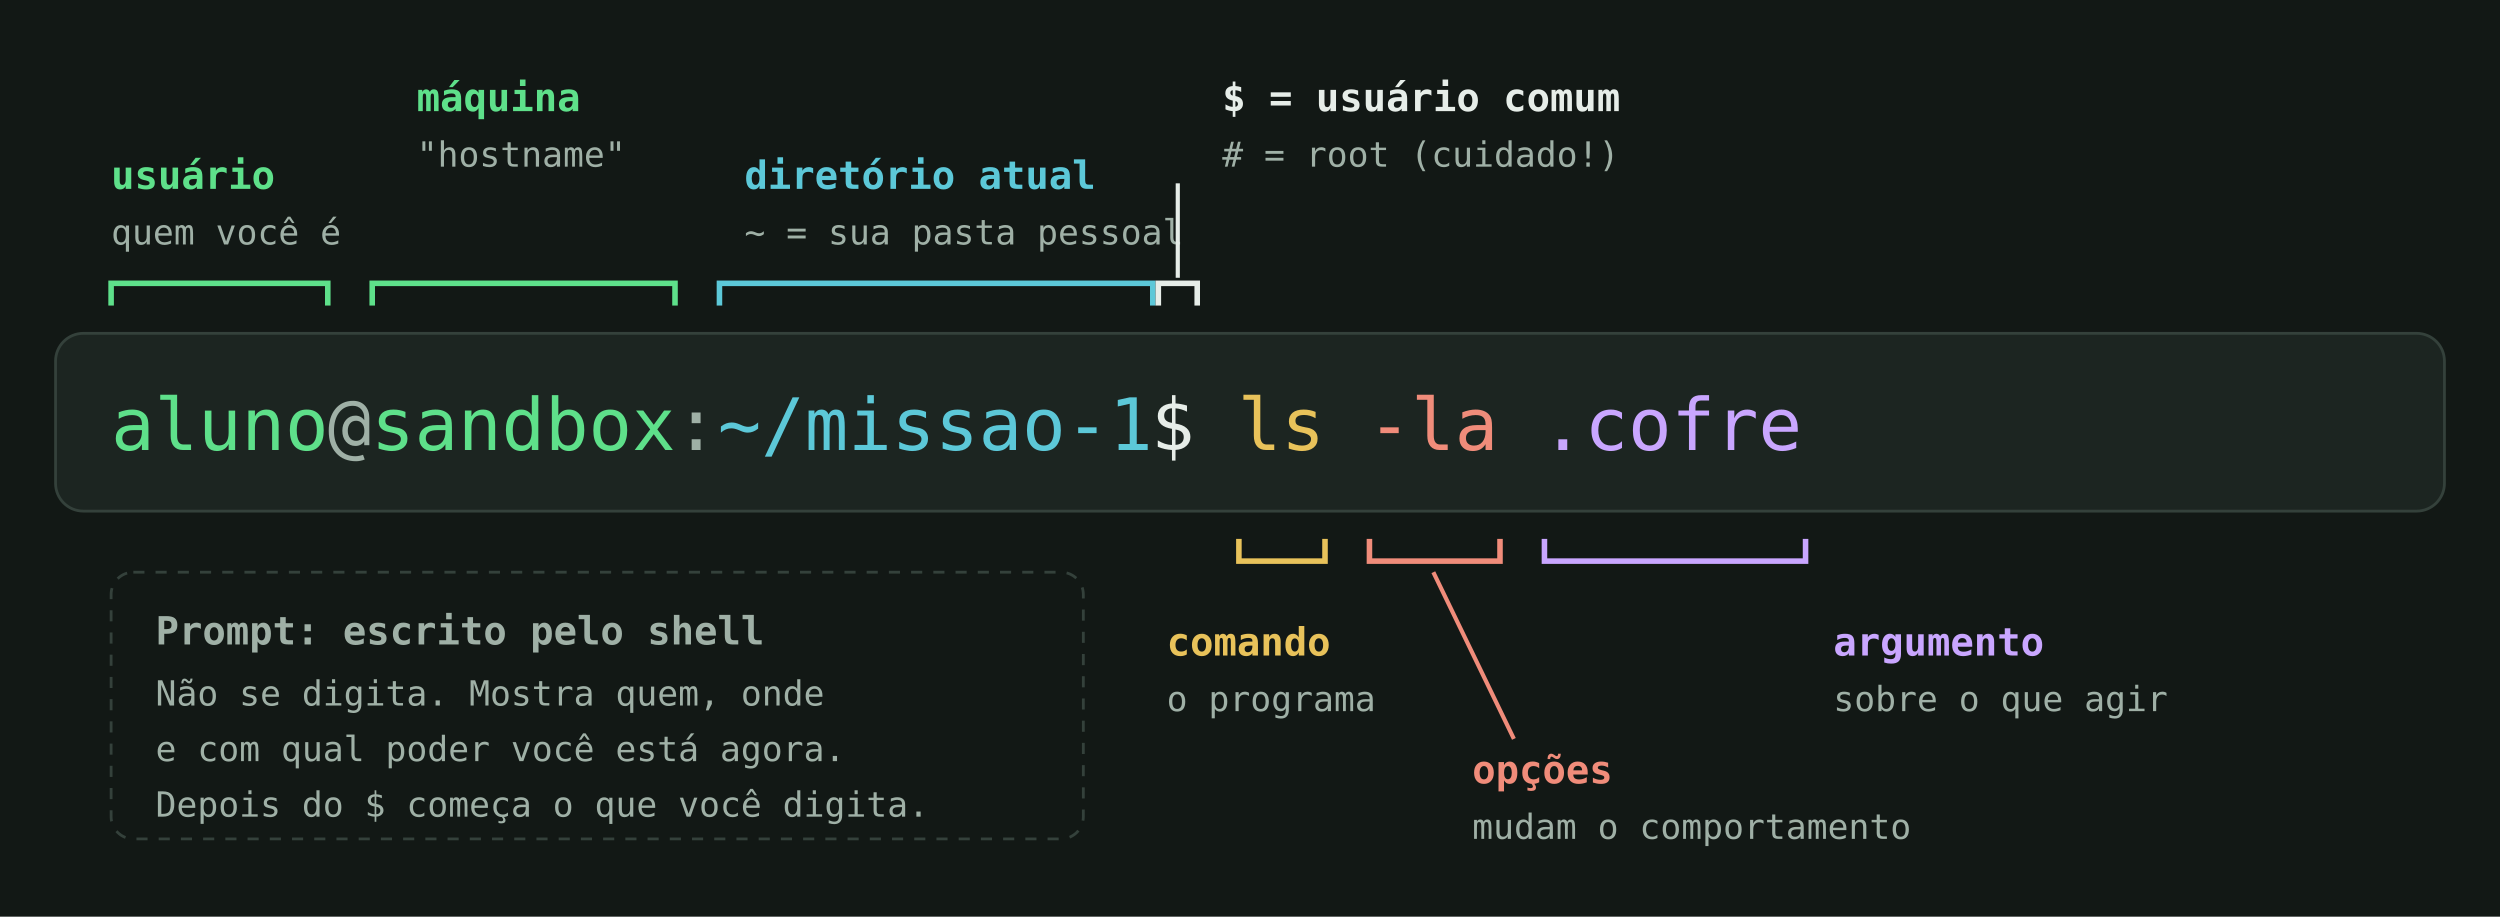
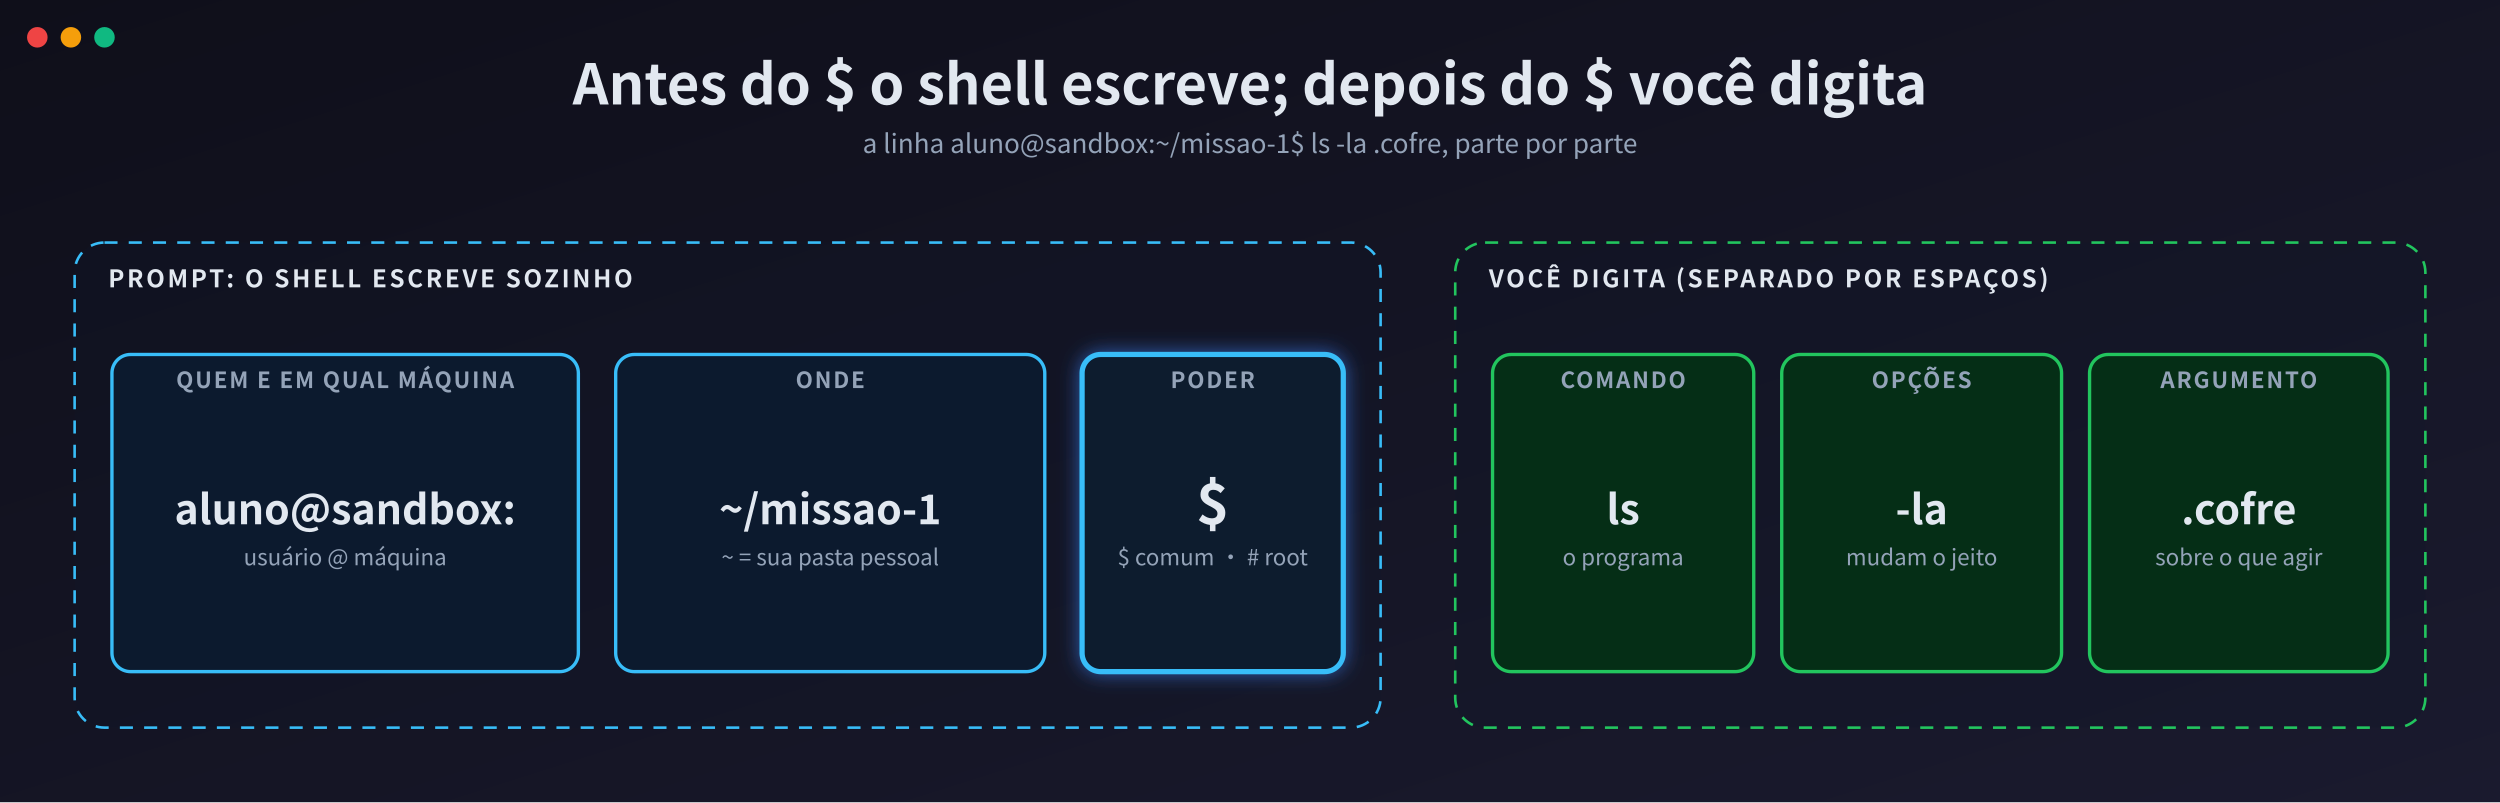
- <svg xmlns="http://www.w3.org/2000/svg" viewBox="0 0 900 330" role="img" aria-labelledby="t d">
-   <style>
-     text { font-family: ui-monospace, "DejaVu Sans Mono", Menlo, Consolas, monospace; }
-     .cmd { font-size: 26px; }
-     .lbl { font-size: 14px; font-weight: 700; }
-     .sub { font-size: 12.5px; fill: #9fb0a6; }
-   </style>
-   <rect width="900" height="330" fill="#121815" />
-   <rect x="20" y="120" width="860" height="64" rx="10" fill="#1c2521" stroke="#34413b" />
-   <text class="cmd" x="40.0" y="162" fill="#5ee08a" textLength="78.0" lengthAdjust="spacingAndGlyphs">aluno</text>
-   <text class="cmd" x="118.0" y="162" fill="#9fb0a6" textLength="15.6" lengthAdjust="spacingAndGlyphs">@</text>
-   <text class="cmd" x="133.6" y="162" fill="#5ee08a" textLength="109.2" lengthAdjust="spacingAndGlyphs">sandbox</text>
-   <text class="cmd" x="242.8" y="162" fill="#9fb0a6" textLength="15.6" lengthAdjust="spacingAndGlyphs">:</text>
-   <text class="cmd" x="258.4" y="162" fill="#5cc8d8" textLength="156.0" lengthAdjust="spacingAndGlyphs">~/missao-1</text>
-   <text class="cmd" x="414.4" y="162" fill="#e6ede8" textLength="15.6" lengthAdjust="spacingAndGlyphs">$</text>
-   <text class="cmd" x="445.6" y="162" fill="#e8c25a" textLength="31.2" lengthAdjust="spacingAndGlyphs">ls</text>
-   <text class="cmd" x="492.4" y="162" fill="#f08c7a" textLength="46.8" lengthAdjust="spacingAndGlyphs">-la</text>
-   <text class="cmd" x="554.8" y="162" fill="#c9a6ff" textLength="93.6" lengthAdjust="spacingAndGlyphs">.cofre</text>
-   <g stroke-width="2" fill="none">
-     <path d="M40 110 v-8 h78 v8" stroke="#5ee08a" />
-     <path d="M134 110 v-8 h109 v8" stroke="#5ee08a" />
-     <path d="M259 110 v-8 h156 v8" stroke="#5cc8d8" />
-     <path d="M417 110 v-8 h14 v8" stroke="#e6ede8" />
+ <svg xmlns="http://www.w3.org/2000/svg" viewBox="0 0 1340 430" width="1340" height="430" data-generator="fireworks-tech-graph" data-schema-version="1" data-text-metrics="heuristic-v1" data-style-id="2" data-visual-theme="Dark Terminal" data-diagram-type="architecture" data-motion-scene="" data-semantic-profile="generic" data-semantic-valid="true" data-quality-profile="standard" data-max-bends-per-edge="12" data-max-total-bends="100" data-max-route-stretch="5.0" data-max-bridged-crossings="8" data-min-node-gap="0.0" data-min-container-gutter="0.0" data-min-label-clearance="2.0" data-min-segment-length="0.0">
+   <defs>
+     <marker id="arrowA" markerWidth="10" markerHeight="7" refX="9" refY="3.5" orient="auto">
+       <polygon points="0 0, 10 3.5, 0 7" fill="#a855f7" />
+     </marker>
+     <marker id="arrowB" markerWidth="10" markerHeight="7" refX="9" refY="3.5" orient="auto">
+       <polygon points="0 0, 10 3.5, 0 7" fill="#22c55e" />
+     </marker>
+     <marker id="arrowC" markerWidth="10" markerHeight="7" refX="9" refY="3.5" orient="auto">
+       <polygon points="0 0, 10 3.5, 0 7" fill="#38bdf8" />
+     </marker>
+     <marker id="arrowE" markerWidth="10" markerHeight="7" refX="9" refY="3.5" orient="auto">
+       <polygon points="0 0, 10 3.5, 0 7" fill="#fb7185" />
+     </marker>
+     <marker id="arrowF" markerWidth="10" markerHeight="7" refX="9" refY="3.5" orient="auto">
+       <polygon points="0 0, 10 3.5, 0 7" fill="#f59e0b" />
+     </marker>
+     <marker id="arrowG" markerWidth="10" markerHeight="7" refX="9" refY="3.5" orient="auto">
+       <polygon points="0 0, 10 3.5, 0 7" fill="#f97316" />
+     </marker>
+     <marker id="arrowH" markerWidth="10" markerHeight="7" refX="9" refY="3.5" orient="auto">
+       <polygon points="0 0, 10 3.5, 0 7" fill="#94a3b8" />
+     </marker>
+     <linearGradient id="terminalGradient" x1="0%" y1="0%" x2="100%" y2="100%">
+       <stop offset="0%" stop-color="#0f0f1a" />
+       <stop offset="100%" stop-color="#1a1a2e" />
+     </linearGradient>
+     <filter id="glowBlue" x="-30%" y="-30%" width="160%" height="160%">
+       <feDropShadow dx="0" dy="0" stdDeviation="5" flood-color="#3b82f6" flood-opacity="0.65" />
+     </filter>
+     <filter id="glowPurple" x="-30%" y="-30%" width="160%" height="160%">
+       <feDropShadow dx="0" dy="0" stdDeviation="5" flood-color="#a855f7" flood-opacity="0.72" />
+     </filter>
+     <filter id="glowGreen" x="-30%" y="-30%" width="160%" height="160%">
+       <feDropShadow dx="0" dy="0" stdDeviation="5" flood-color="#22c55e" flood-opacity="0.62" />
+     </filter>
+     <filter id="glowOrange" x="-30%" y="-30%" width="160%" height="160%">
+       <feDropShadow dx="0" dy="0" stdDeviation="5" flood-color="#f97316" flood-opacity="0.62" />
+     </filter>
+     <style>
+     text { font-family: 'SF Mono', 'Fira Code', Menlo, 'Noto Sans CJK SC', 'Microsoft YaHei', 'SimHei', monospace; }
+     .title { font-size: 30px; font-weight: 700; fill: #e2e8f0; }
+     .subtitle { font-size: 14px; font-weight: 500; fill: #94a3b8; }
+     .section { font-size: 13px; font-weight: 700; fill: #e2e8f0; letter-spacing: 1.4px; }
+     .section-sub { font-size: 12px; font-weight: 500; fill: #94a3b8; }
+     .node-title { font-weight: 700; fill: #e2e8f0; }
+     .node-sub { font-weight: 500; fill: #94a3b8; }
+     .node-type { font-size: 12px; font-weight: 700; fill: #94a3b8; letter-spacing: 0.08em; }
+     .arrow-label { font-size: 12px; font-weight: 600; fill: #cbd5e1; }
+     .legend { font-size: 12px; font-weight: 500; fill: #94a3b8; }
+     .footnote { font-size: 12px; font-weight: 500; fill: #94a3b8; }
+     .metric-label { font-size: 8.5px; font-weight: 700; fill: #94a3b8; text-transform: uppercase; }
+     .metric-value { font-size: 9.5px; font-weight: 700; fill: #e2e8f0; }
+     </style>
+   </defs>
+   <rect data-graph-role="background" width="1340.0" height="430.0" fill="url(#terminalGradient)" />
+   <circle cx="20.0" cy="20" r="5.5" fill="#ef4444" />
+   <circle cx="38.0" cy="20" r="5.5" fill="#f59e0b" />
+   <circle cx="56.0" cy="20" r="5.5" fill="#10b981" />
+   <text x="670.0" y="56" text-anchor="middle" class="title">Antes do $ o shell escreve; depois do $ você digita</text>
+   <text x="670.0" y="82" text-anchor="middle" class="subtitle">a linha aluno@sandbox:~/missao-1$ ls -la .cofre, parte por parte</text>
+   <g id="prompt" data-graph-role="container" data-container-id="prompt" data-semantic-role="boundary" data-graph-bounds="40,130,740,390">
+     <rect data-graph-role="container" x="40.0" y="130.0" width="700.0" height="260.0" rx="16.0" fill="rgba(15,23,42,0.28)" stroke="#38bdf8" stroke-width="1.4" stroke-dasharray="7 6" />
+     <text x="58.0" y="154.0" class="section">PROMPT: O SHELL ESCREVE SOZINHO</text>
+     <rect id="prompt-header" data-graph-role="reserved" data-reserved-kind="container-header" x="48" y="136" width="248.66" height="30" fill="none" stroke="none" />
  </g>
-   <text class="lbl" x="40" y="68" fill="#5ee08a">usuário</text>
-   <text class="sub" x="40" y="88">quem você é</text>
-   <text class="lbl" x="150" y="40" fill="#5ee08a">máquina</text>
-   <text class="sub" x="150" y="60">"hostname"</text>
-   <text class="lbl" x="268" y="68" fill="#5cc8d8">diretório atual</text>
-   <text class="sub" x="268" y="88">~ = sua pasta pessoal</text>
-   <text class="lbl" x="440" y="40" fill="#e6ede8">$ = usuário comum</text>
-   <text class="sub" x="440" y="60"># = root (cuidado!)</text>
-   <line x1="424" y1="66" x2="424" y2="100" stroke="#e6ede8" stroke-width="1.5" />
-   <g stroke-width="2" fill="none">
-     <path d="M446 194 v8 h31 v-8" stroke="#e8c25a" />
-     <path d="M493 194 v8 h47 v-8" stroke="#f08c7a" />
-     <path d="M556 194 v8 h94 v-8" stroke="#c9a6ff" />
+   <g id="typed" data-graph-role="container" data-container-id="typed" data-semantic-role="boundary" data-graph-bounds="780,130,1300,390">
+     <rect data-graph-role="container" x="780.0" y="130.0" width="520.0" height="260.0" rx="16.0" fill="rgba(15,23,42,0.28)" stroke="#22c55e" stroke-width="1.4" stroke-dasharray="7 6" />
+     <text x="798.0" y="154.0" class="section">VOCÊ DIGITA (SEPARADO POR ESPAÇOS)</text>
+     <rect id="typed-header" data-graph-role="reserved" data-reserved-kind="container-header" x="788" y="136" width="268.16" height="30" fill="none" stroke="none" />
  </g>
-   <text class="lbl" x="420" y="236" fill="#e8c25a">comando</text>
-   <text class="sub" x="420" y="256">o programa</text>
-   <text class="lbl" x="530" y="282" fill="#f08c7a">opções</text>
-   <text class="sub" x="530" y="302">mudam o comportamento</text>
-   <text class="lbl" x="660" y="236" fill="#c9a6ff">argumento</text>
-   <text class="sub" x="660" y="256">sobre o que agir</text>
-   <line x1="516" y1="206" x2="545" y2="266" stroke="#f08c7a" stroke-width="1.5" />
-   <rect x="40" y="206" width="350" height="96" rx="8" fill="none" stroke="#34413b" stroke-dasharray="4 4" />
-   <text class="lbl" x="56" y="232" fill="#9fb0a6">Prompt: escrito pelo shell</text>
-   <text class="sub" x="56" y="254">Não se digita. Mostra quem, onde</text>
-   <text class="sub" x="56" y="274">e com qual poder você está agora.</text>
-   <text class="sub" x="56" y="294">Depois do $ começa o que você digita.</text>
+   <g id="node-who" data-graph-role="node" data-node-id="who" data-semantic-role="rect" data-motion-role="" data-motion-stage="" data-motion-order="" data-parent="prompt" data-deployment-id="" data-topic-id="" data-span-id="" data-station-order="" data-status="" data-start-ms="" data-duration-ms="" data-parent-span="" data-graph-bounds="60,190,310,360">
+     <rect x="60.0" y="190.0" width="250.0" height="170.0" rx="10.0" fill="#0c1a2e" stroke="#38bdf8" stroke-width="1.8" />
+     <text x="185.0" y="208.0" text-anchor="middle" class="node-type">QUEM E EM QUAL MÁQUINA</text>
+     <text data-text-role="title" data-full-text="aluno@sandbox:" data-text-max-width="226.0" x="185.0" y="281.0" text-anchor="middle" class="node-title" font-size="22.0">aluno@sandbox:</text>
+     <text data-text-role="subtitle" data-full-text="usuário @ máquina" data-text-max-width="226.0" x="185.0" y="303.0" text-anchor="middle" class="node-sub" font-size="12">usuário @ máquina</text>
+   </g>
+   <g id="node-where" data-graph-role="node" data-node-id="where" data-semantic-role="rect" data-motion-role="" data-motion-stage="" data-motion-order="" data-parent="prompt" data-deployment-id="" data-topic-id="" data-span-id="" data-station-order="" data-status="" data-start-ms="" data-duration-ms="" data-parent-span="" data-graph-bounds="330,190,560,360">
+     <rect x="330.0" y="190.0" width="230.0" height="170.0" rx="10.0" fill="#0c1a2e" stroke="#38bdf8" stroke-width="1.8" />
+     <text x="445.0" y="208.0" text-anchor="middle" class="node-type">ONDE</text>
+     <text data-text-role="title" data-full-text="~/missao-1" data-text-max-width="206.0" x="445.0" y="281.0" text-anchor="middle" class="node-title" font-size="22.0">~/missao-1</text>
+     <text data-text-role="subtitle" data-full-text="~ = sua pasta pessoal" data-text-max-width="206.0" x="445.0" y="303.0" text-anchor="middle" class="node-sub" font-size="12">~ = sua pasta pessoal</text>
+   </g>
+   <g id="node-power" data-graph-role="node" data-node-id="power" data-semantic-role="rect" data-motion-role="" data-motion-stage="" data-motion-order="" data-parent="prompt" data-deployment-id="" data-topic-id="" data-span-id="" data-station-order="" data-status="" data-start-ms="" data-duration-ms="" data-parent-span="" data-graph-bounds="580,190,720,360">
+     <rect x="580.0" y="190.0" width="140.0" height="170.0" rx="10.0" fill="#0c1a2e" stroke="#38bdf8" stroke-width="2.8" filter="url(#glowBlue)" />
+     <text x="650.0" y="208.0" text-anchor="middle" class="node-type">PODER</text>
+     <text data-text-role="title" data-full-text="$" data-text-max-width="116.0" x="650.0" y="281.0" text-anchor="middle" class="node-title" font-size="30.0">$</text>
+     <text data-text-role="subtitle" data-full-text="$ comum · # root" data-text-max-width="116.0" x="650.0" y="303.0" text-anchor="middle" class="node-sub" font-size="12">$ comum · # root</text>
+   </g>
+   <g id="node-cmd" data-graph-role="node" data-node-id="cmd" data-semantic-role="rect" data-motion-role="" data-motion-stage="" data-motion-order="" data-parent="typed" data-deployment-id="" data-topic-id="" data-span-id="" data-station-order="" data-status="" data-start-ms="" data-duration-ms="" data-parent-span="" data-graph-bounds="800,190,940,360">
+     <rect x="800.0" y="190.0" width="140.0" height="170.0" rx="10.0" fill="#052e16" stroke="#22c55e" stroke-width="1.8" />
+     <text x="870.0" y="208.0" text-anchor="middle" class="node-type">COMANDO</text>
+     <text data-text-role="title" data-full-text="ls" data-text-max-width="116.0" x="870.0" y="281.0" text-anchor="middle" class="node-title" font-size="22.0">ls</text>
+     <text data-text-role="subtitle" data-full-text="o programa" data-text-max-width="116.0" x="870.0" y="303.0" text-anchor="middle" class="node-sub" font-size="12">o programa</text>
+   </g>
+   <g id="node-opt" data-graph-role="node" data-node-id="opt" data-semantic-role="rect" data-motion-role="" data-motion-stage="" data-motion-order="" data-parent="typed" data-deployment-id="" data-topic-id="" data-span-id="" data-station-order="" data-status="" data-start-ms="" data-duration-ms="" data-parent-span="" data-graph-bounds="955,190,1105,360">
+     <rect x="955.0" y="190.0" width="150.0" height="170.0" rx="10.0" fill="#052e16" stroke="#22c55e" stroke-width="1.8" />
+     <text x="1030.0" y="208.0" text-anchor="middle" class="node-type">OPÇÕES</text>
+     <text data-text-role="title" data-full-text="-la" data-text-max-width="126.0" x="1030.0" y="281.0" text-anchor="middle" class="node-title" font-size="22.0">-la</text>
+     <text data-text-role="subtitle" data-full-text="mudam o jeito" data-text-max-width="126.0" x="1030.0" y="303.0" text-anchor="middle" class="node-sub" font-size="12">mudam o jeito</text>
+   </g>
+   <g id="node-arg" data-graph-role="node" data-node-id="arg" data-semantic-role="rect" data-motion-role="" data-motion-stage="" data-motion-order="" data-parent="typed" data-deployment-id="" data-topic-id="" data-span-id="" data-station-order="" data-status="" data-start-ms="" data-duration-ms="" data-parent-span="" data-graph-bounds="1120,190,1280,360">
+     <rect x="1120.0" y="190.0" width="160.0" height="170.0" rx="10.0" fill="#052e16" stroke="#22c55e" stroke-width="1.8" />
+     <text x="1200.0" y="208.0" text-anchor="middle" class="node-type">ARGUMENTO</text>
+     <text data-text-role="title" data-full-text=".cofre" data-text-max-width="136.0" x="1200.0" y="281.0" text-anchor="middle" class="node-title" font-size="22.0">.cofre</text>
+     <text data-text-role="subtitle" data-full-text="sobre o que agir" data-text-max-width="136.0" x="1200.0" y="303.0" text-anchor="middle" class="node-sub" font-size="12">sobre o que agir</text>
+   </g>
</svg>
